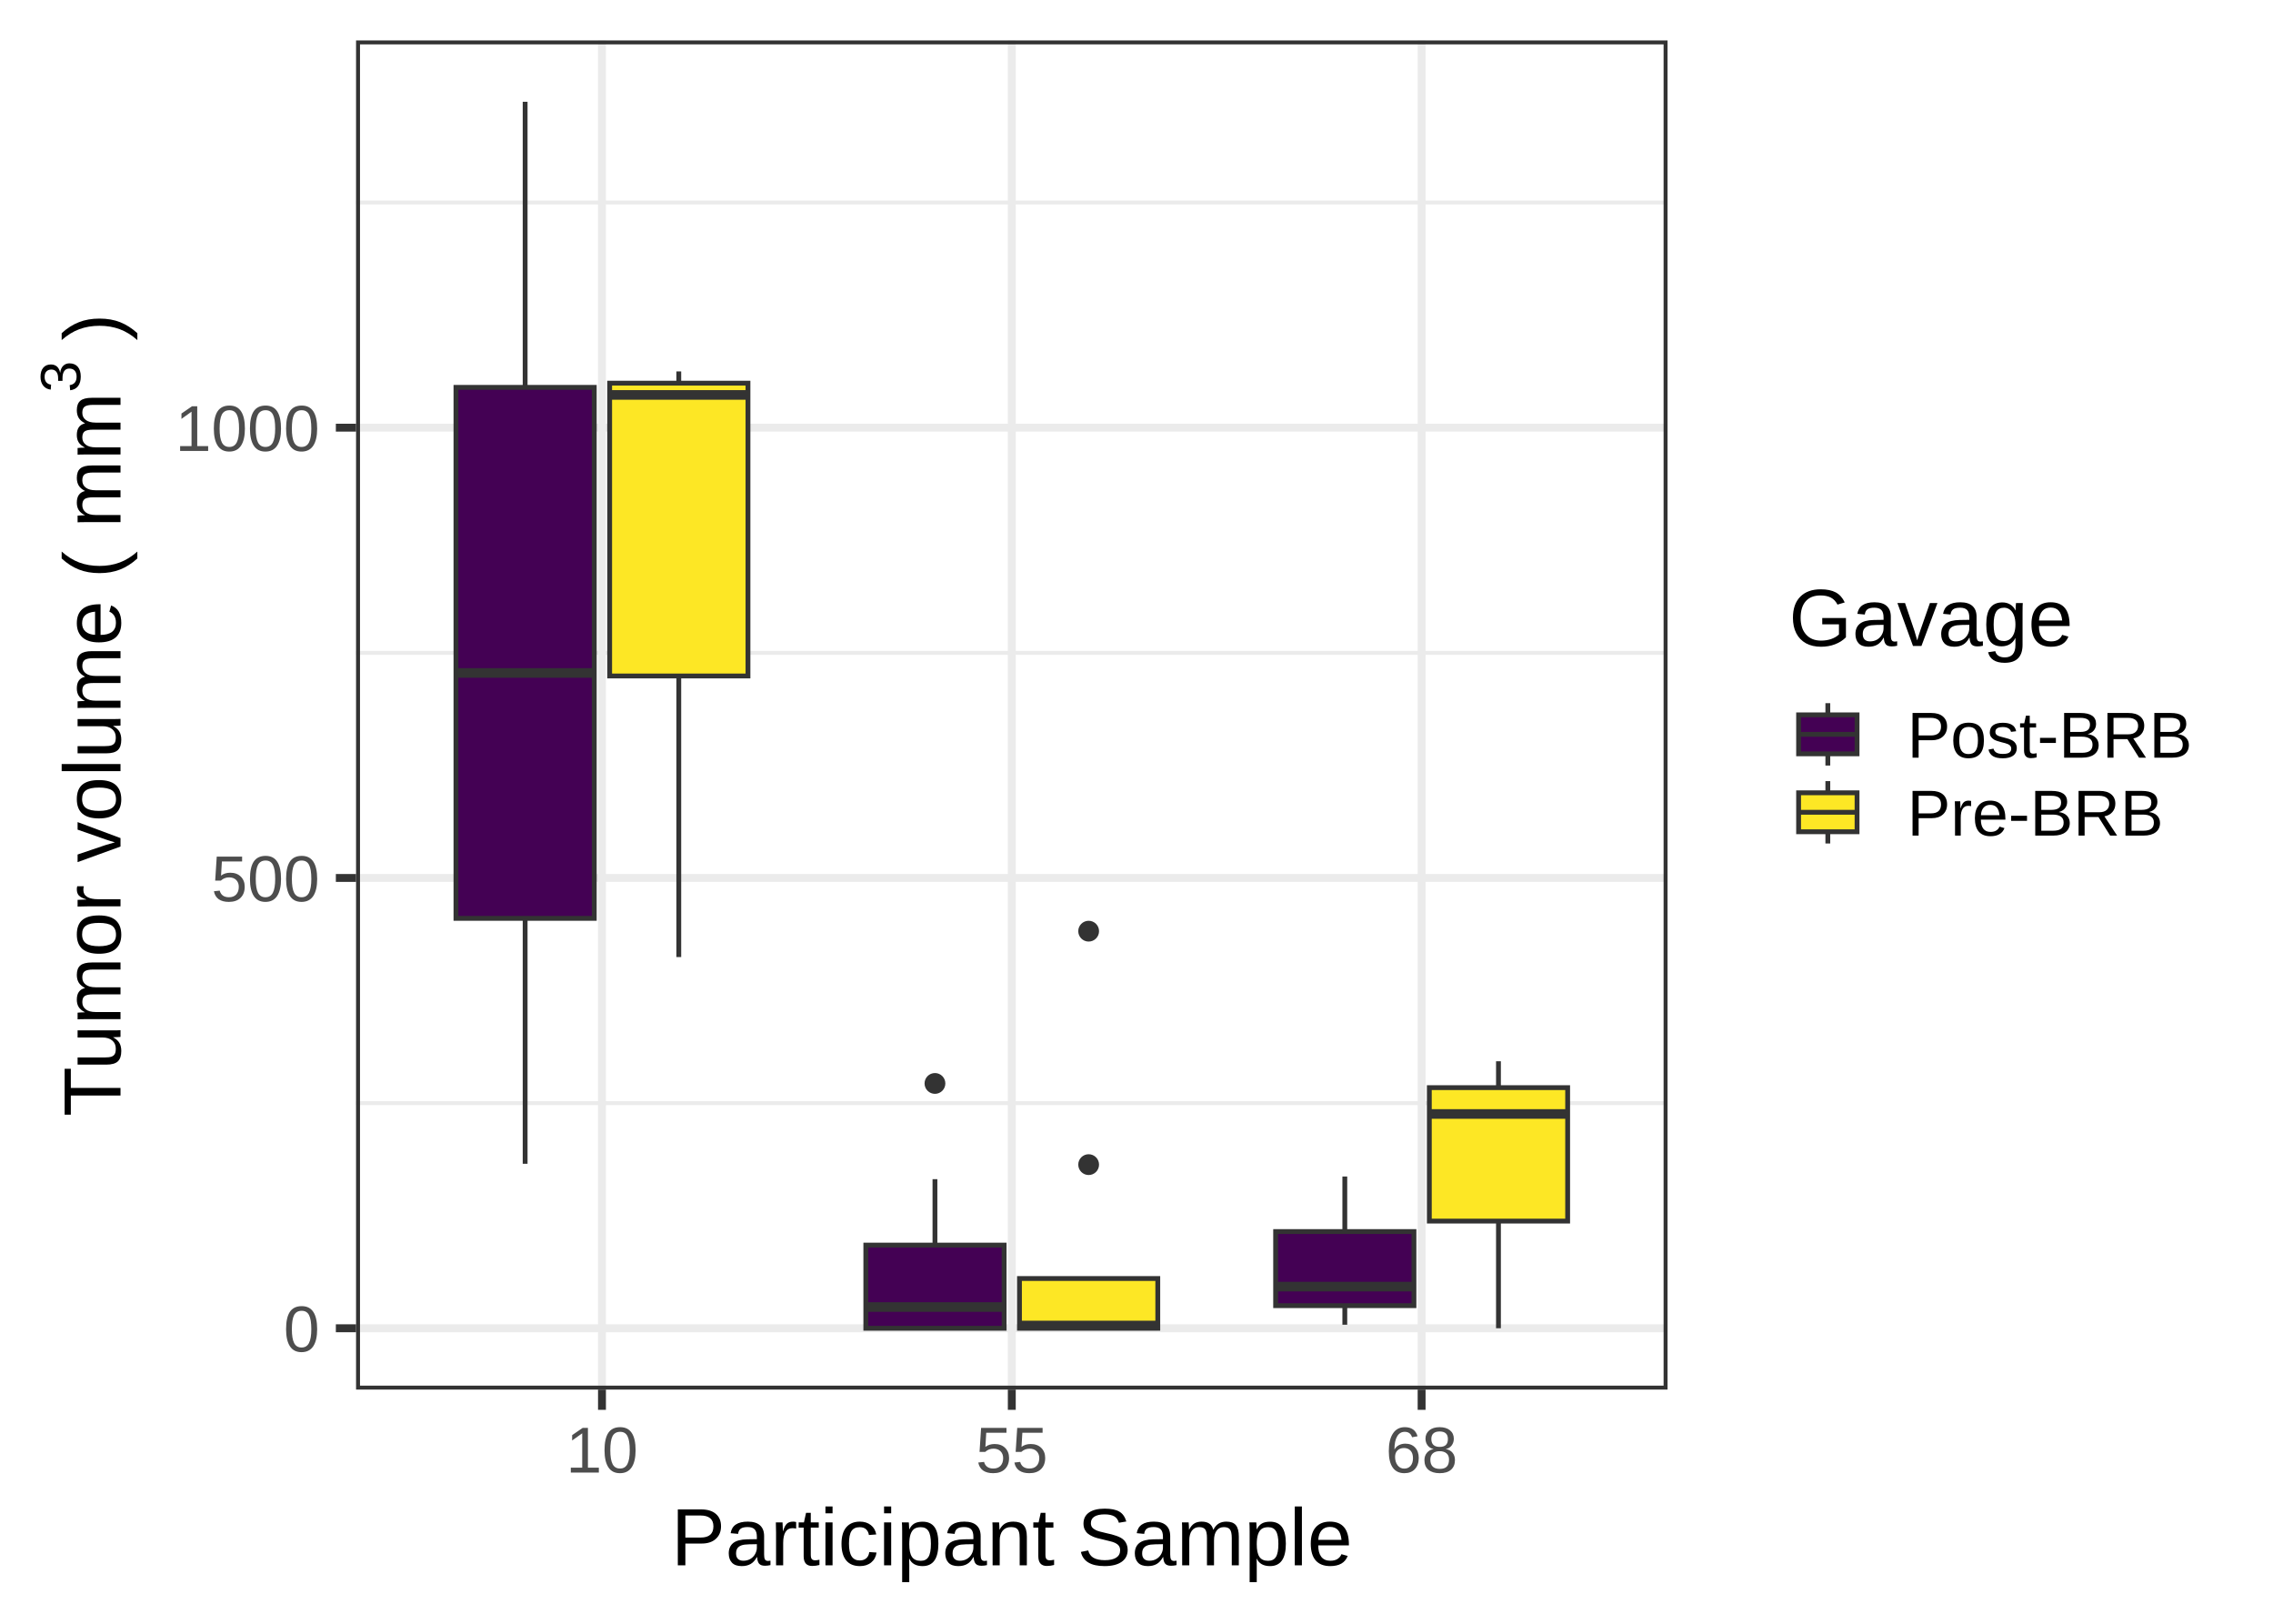
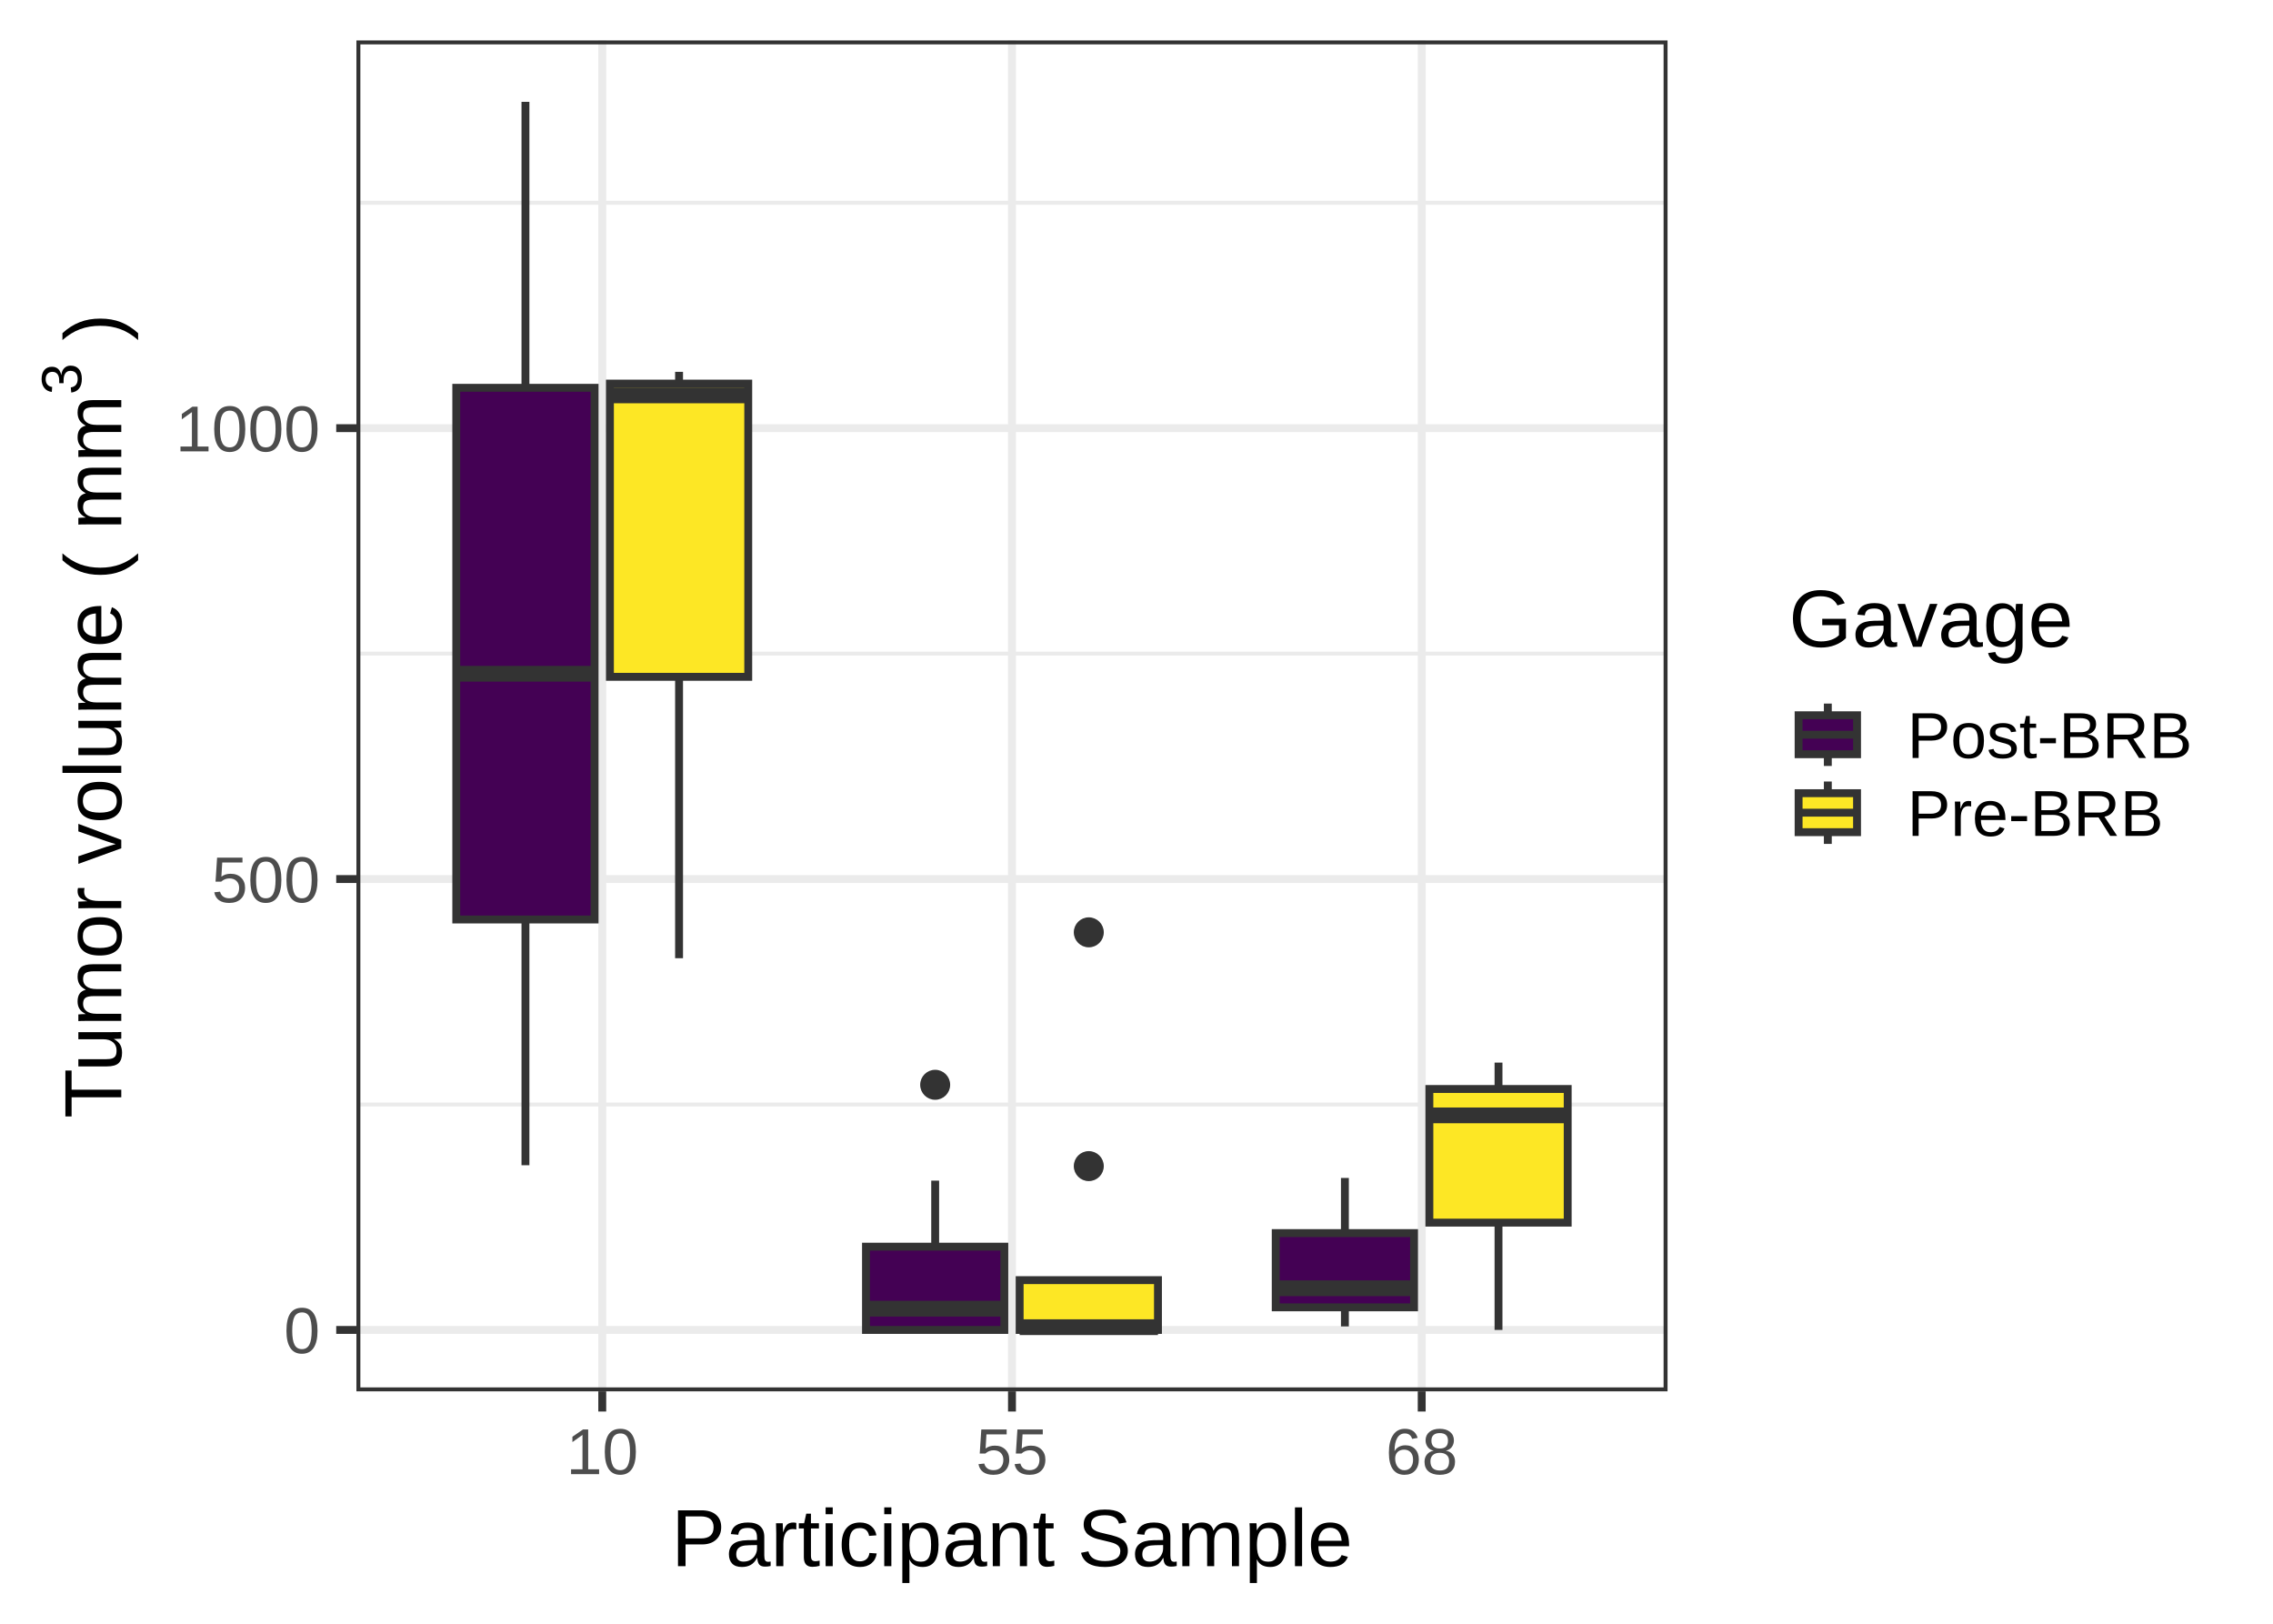
- <svg xmlns="http://www.w3.org/2000/svg" class="svglite" width="504.00pt" height="360.00pt" viewBox="0 0 504.00 360.00">
-   <defs>
-     <style type="text/css">
+ <svg xmlns="http://www.w3.org/2000/svg" width="504.00pt" height="360.00pt" viewBox="0 0 504.00 360.00">
+   <g class="svglite">
+     <defs>
+       <style type="text/css">
    .svglite line, .svglite polyline, .svglite polygon, .svglite path, .svglite rect, .svglite circle {
      fill: none;
      stroke: #000000;
      stroke-linecap: round;
      stroke-linejoin: round;
      stroke-miterlimit: 10.00;
    }
    .svglite text {
      white-space: pre;
    }
+     .svglite g.glyphgroup path {
+       fill: inherit;
+       stroke: none;
+     }
  </style>
-   </defs>
-   <rect width="100%" height="100%" style="stroke: none; fill: #FFFFFF;" />
-   <defs>
-     <clipPath id="cpMC4wMHw1MDQuMDB8MC4wMHwzNjAuMDA=">
-       <rect x="0.00" y="0.00" width="504.00" height="360.00" />
-     </clipPath>
-   </defs>
-   <g clip-path="url(#cpMC4wMHw1MDQuMDB8MC4wMHwzNjAuMDA=)">
-     <rect x="0.00" y="0.00" width="504.00" height="360.00" style="stroke-width: 1.75; stroke: #FFFFFF; fill: #FFFFFF;" />
-   </g>
-   <defs>
-     <clipPath id="cpNzguOTV8MzY5Ljc1fDguOTd8MzA4LjA4">
-       <rect x="78.95" y="8.97" width="290.80" height="299.12" />
-     </clipPath>
-   </defs>
-   <g clip-path="url(#cpNzguOTV8MzY5Ljc1fDguOTd8MzA4LjA4)">
-     <rect x="78.95" y="8.97" width="290.80" height="299.12" style="stroke-width: 1.75; stroke: none; fill: #FFFFFF;" />
-     <polyline points="78.95,244.57 369.75,244.57 " style="stroke-width: 0.87; stroke: #EBEBEB; stroke-linecap: butt;" />
-     <polyline points="78.95,144.74 369.75,144.74 " style="stroke-width: 0.87; stroke: #EBEBEB; stroke-linecap: butt;" />
-     <polyline points="78.95,44.90 369.75,44.90 " style="stroke-width: 0.87; stroke: #EBEBEB; stroke-linecap: butt;" />
-     <polyline points="78.95,294.49 369.75,294.49 " style="stroke-width: 1.75; stroke: #EBEBEB; stroke-linecap: butt;" />
-     <polyline points="78.95,194.65 369.75,194.65 " style="stroke-width: 1.75; stroke: #EBEBEB; stroke-linecap: butt;" />
-     <polyline points="78.95,94.82 369.75,94.82 " style="stroke-width: 1.75; stroke: #EBEBEB; stroke-linecap: butt;" />
-     <polyline points="133.48,308.08 133.48,8.97 " style="stroke-width: 1.75; stroke: #EBEBEB; stroke-linecap: butt;" />
-     <polyline points="224.35,308.08 224.35,8.97 " style="stroke-width: 1.75; stroke: #EBEBEB; stroke-linecap: butt;" />
-     <polyline points="315.22,308.08 315.22,8.97 " style="stroke-width: 1.75; stroke: #EBEBEB; stroke-linecap: butt;" />
-     <line x1="116.44" y1="85.88" x2="116.44" y2="22.56" style="stroke-width: 1.07; stroke: #333333; stroke-linecap: butt;" />
-     <line x1="116.44" y1="203.61" x2="116.44" y2="258.02" style="stroke-width: 1.07; stroke: #333333; stroke-linecap: butt;" />
-     <polygon points="101.10,85.88 101.10,203.61 131.77,203.61 131.77,85.88 101.10,85.88 " style="stroke-width: 1.07; stroke: #333333; stroke-linecap: butt; stroke-linejoin: miter; fill: #440154;" />
-     <line x1="101.10" y1="149.20" x2="131.77" y2="149.20" style="stroke-width: 2.13; stroke: #333333; stroke-linecap: butt; stroke-linejoin: miter;" />
-     <circle cx="207.31" cy="240.21" r="1.95" style="stroke-width: 0.71; stroke: #333333; fill: #333333;" />
-     <line x1="207.31" y1="276.05" x2="207.31" y2="261.44" style="stroke-width: 1.07; stroke: #333333; stroke-linecap: butt;" />
-     <line x1="207.31" y1="294.49" x2="207.31" y2="294.49" style="stroke-width: 1.07; stroke: #333333; stroke-linecap: butt;" />
-     <polygon points="191.98,276.05 191.98,294.49 222.65,294.49 222.65,276.05 191.98,276.05 " style="stroke-width: 1.07; stroke: #333333; stroke-linecap: butt; stroke-linejoin: miter; fill: #440154;" />
-     <line x1="191.98" y1="289.78" x2="222.65" y2="289.78" style="stroke-width: 2.13; stroke: #333333; stroke-linecap: butt; stroke-linejoin: miter;" />
-     <line x1="298.19" y1="273.05" x2="298.19" y2="260.84" style="stroke-width: 1.07; stroke: #333333; stroke-linecap: butt;" />
-     <line x1="298.19" y1="289.48" x2="298.19" y2="293.71" style="stroke-width: 1.07; stroke: #333333; stroke-linecap: butt;" />
-     <polygon points="282.85,273.05 282.85,289.48 313.52,289.48 313.52,273.05 282.85,273.05 " style="stroke-width: 1.07; stroke: #333333; stroke-linecap: butt; stroke-linejoin: miter; fill: #440154;" />
-     <line x1="282.85" y1="285.26" x2="313.52" y2="285.26" style="stroke-width: 2.13; stroke: #333333; stroke-linecap: butt; stroke-linejoin: miter;" />
-     <line x1="150.51" y1="84.95" x2="150.51" y2="82.34" style="stroke-width: 1.07; stroke: #333333; stroke-linecap: butt;" />
-     <line x1="150.51" y1="149.87" x2="150.51" y2="212.19" style="stroke-width: 1.07; stroke: #333333; stroke-linecap: butt;" />
-     <polygon points="135.18,84.95 135.18,149.87 165.85,149.87 165.85,84.95 135.18,84.95 " style="stroke-width: 1.07; stroke: #333333; stroke-linecap: butt; stroke-linejoin: miter; fill: #FDE725;" />
-     <line x1="135.18" y1="87.56" x2="165.85" y2="87.56" style="stroke-width: 2.13; stroke: #333333; stroke-linecap: butt; stroke-linejoin: miter;" />
-     <circle cx="241.39" cy="206.45" r="1.95" style="stroke-width: 0.71; stroke: #333333; fill: #333333;" />
-     <circle cx="241.39" cy="258.21" r="1.95" style="stroke-width: 0.71; stroke: #333333; fill: #333333;" />
-     <line x1="241.39" y1="283.46" x2="241.39" y2="283.46" style="stroke-width: 1.07; stroke: #333333; stroke-linecap: butt;" />
-     <line x1="241.39" y1="294.49" x2="241.39" y2="294.49" style="stroke-width: 1.07; stroke: #333333; stroke-linecap: butt;" />
-     <polygon points="226.05,283.46 226.05,294.49 256.72,294.49 256.72,283.46 226.05,283.46 " style="stroke-width: 1.07; stroke: #333333; stroke-linecap: butt; stroke-linejoin: miter; fill: #FDE725;" />
-     <line x1="226.05" y1="293.88" x2="256.72" y2="293.88" style="stroke-width: 2.13; stroke: #333333; stroke-linecap: butt; stroke-linejoin: miter;" />
-     <line x1="332.26" y1="241.14" x2="332.26" y2="235.29" style="stroke-width: 1.07; stroke: #333333; stroke-linecap: butt;" />
-     <line x1="332.26" y1="270.73" x2="332.26" y2="294.49" style="stroke-width: 1.07; stroke: #333333; stroke-linecap: butt;" />
-     <polygon points="316.93,241.14 316.93,270.73 347.60,270.73 347.60,241.14 316.93,241.14 " style="stroke-width: 1.07; stroke: #333333; stroke-linecap: butt; stroke-linejoin: miter; fill: #FDE725;" />
-     <line x1="316.93" y1="246.98" x2="347.60" y2="246.98" style="stroke-width: 2.13; stroke: #333333; stroke-linecap: butt; stroke-linejoin: miter;" />
-     <rect x="78.95" y="8.97" width="290.80" height="299.12" style="stroke-width: 1.75; stroke: #333333;" />
-   </g>
-   <g clip-path="url(#cpMC4wMHw1MDQuMDB8MC4wMHwzNjAuMDA=)">
-     <text x="70.88" y="299.65" text-anchor="end" style="font-size: 14.40px;fill: #4D4D4D; font-family: &quot;Arial&quot;;" textLength="8.01px" lengthAdjust="spacingAndGlyphs">0</text>
-     <text x="70.88" y="199.82" text-anchor="end" style="font-size: 14.40px;fill: #4D4D4D; font-family: &quot;Arial&quot;;" textLength="24.02px" lengthAdjust="spacingAndGlyphs">500</text>
-     <text x="70.88" y="99.98" text-anchor="end" style="font-size: 14.40px;fill: #4D4D4D; font-family: &quot;Arial&quot;;" textLength="32.03px" lengthAdjust="spacingAndGlyphs">1000</text>
-     <polyline points="74.47,294.49 78.95,294.49 " style="stroke-width: 1.75; stroke: #333333; stroke-linecap: butt;" />
-     <polyline points="74.47,194.65 78.95,194.65 " style="stroke-width: 1.75; stroke: #333333; stroke-linecap: butt;" />
-     <polyline points="74.47,94.82 78.95,94.82 " style="stroke-width: 1.75; stroke: #333333; stroke-linecap: butt;" />
-     <polyline points="133.48,312.57 133.48,308.08 " style="stroke-width: 1.75; stroke: #333333; stroke-linecap: butt;" />
-     <polyline points="224.35,312.57 224.35,308.08 " style="stroke-width: 1.75; stroke: #333333; stroke-linecap: butt;" />
-     <polyline points="315.22,312.57 315.22,308.08 " style="stroke-width: 1.75; stroke: #333333; stroke-linecap: butt;" />
-     <text x="133.48" y="326.48" text-anchor="middle" style="font-size: 14.40px;fill: #4D4D4D; font-family: &quot;Arial&quot;;" textLength="16.01px" lengthAdjust="spacingAndGlyphs">10</text>
-     <text x="224.35" y="326.48" text-anchor="middle" style="font-size: 14.40px;fill: #4D4D4D; font-family: &quot;Arial&quot;;" textLength="16.01px" lengthAdjust="spacingAndGlyphs">55</text>
-     <text x="315.22" y="326.48" text-anchor="middle" style="font-size: 14.40px;fill: #4D4D4D; font-family: &quot;Arial&quot;;" textLength="16.01px" lengthAdjust="spacingAndGlyphs">68</text>
-     <text x="224.35" y="347.05" text-anchor="middle" style="font-size: 18.00px; font-family: &quot;Arial&quot;;" textLength="151.06px" lengthAdjust="spacingAndGlyphs">Participant Sample</text>
-     <text transform="translate(26.72,247.54) rotate(-90)" style="font-size: 18.00px; font-family: &quot;Arial&quot;;" textLength="126.03px" lengthAdjust="spacingAndGlyphs">Tumor volume (</text>
-     <text transform="translate(26.72,121.51) rotate(-90)" style="font-size: 18.00px; font-family: &quot;Symbol&quot;;" textLength="4.50px" lengthAdjust="spacingAndGlyphs"> </text>
-     <text transform="translate(26.72,117.01) rotate(-90)" style="font-size: 18.00px; font-family: &quot;Arial&quot;;" textLength="15.00px" lengthAdjust="spacingAndGlyphs">m</text>
-     <text transform="translate(26.72,102.01) rotate(-90)" style="font-size: 18.00px; font-family: &quot;Arial&quot;;" textLength="15.00px" lengthAdjust="spacingAndGlyphs">m</text>
-     <text transform="translate(17.78,87.01) rotate(-90)" style="font-size: 12.60px; font-family: &quot;Arial&quot;;" textLength="7.01px" lengthAdjust="spacingAndGlyphs">3</text>
-     <text transform="translate(26.72,80.01) rotate(-90)" style="font-size: 18.00px; font-family: &quot;Symbol&quot;;" textLength="4.50px" lengthAdjust="spacingAndGlyphs"> </text>
-     <text transform="translate(26.72,75.51) rotate(-90)" style="font-size: 18.00px; font-family: &quot;Arial&quot;;" textLength="6.00px" lengthAdjust="spacingAndGlyphs">)</text>
-     <rect x="387.68" y="119.35" width="107.35" height="78.35" style="stroke-width: 1.75; stroke: none; fill: #FFFFFF;" />
-     <text x="396.65" y="143.22" style="font-size: 18.00px; font-family: &quot;Arial&quot;;" textLength="63.04px" lengthAdjust="spacingAndGlyphs">Gavage</text>
-     <rect x="396.65" y="154.17" width="17.28" height="17.28" style="stroke-width: 1.75; stroke: none; fill: #FFFFFF;" />
-     <polyline points="405.29,169.73 405.29,167.13 " style="stroke-width: 1.07; stroke: #333333; stroke-linecap: butt; stroke-linejoin: miter;" />
-     <polyline points="405.29,158.49 405.29,155.90 " style="stroke-width: 1.07; stroke: #333333; stroke-linecap: butt; stroke-linejoin: miter;" />
-     <rect x="398.81" y="158.49" width="12.96" height="8.64" style="stroke-width: 1.07; stroke: #333333; stroke-linecap: butt; stroke-linejoin: miter; fill: #440154;" />
-     <polyline points="398.81,162.81 411.77,162.81 " style="stroke-width: 1.07; stroke: #333333; stroke-linecap: butt; stroke-linejoin: miter;" />
-     <rect x="396.65" y="171.45" width="17.28" height="17.28" style="stroke-width: 1.75; stroke: none; fill: #FFFFFF;" />
-     <polyline points="405.29,187.01 405.29,184.41 " style="stroke-width: 1.07; stroke: #333333; stroke-linecap: butt; stroke-linejoin: miter;" />
-     <polyline points="405.29,175.77 405.29,173.18 " style="stroke-width: 1.07; stroke: #333333; stroke-linecap: butt; stroke-linejoin: miter;" />
-     <rect x="398.81" y="175.77" width="12.96" height="8.64" style="stroke-width: 1.07; stroke: #333333; stroke-linecap: butt; stroke-linejoin: miter; fill: #FDE725;" />
-     <polyline points="398.81,180.09 411.77,180.09 " style="stroke-width: 1.07; stroke: #333333; stroke-linecap: butt; stroke-linejoin: miter;" />
-     <text x="422.89" y="167.98" style="font-size: 14.40px; font-family: &quot;Arial&quot;;" textLength="63.17px" lengthAdjust="spacingAndGlyphs">Post-BRB</text>
-     <text x="422.89" y="185.26" style="font-size: 14.40px; font-family: &quot;Arial&quot;;" textLength="56.78px" lengthAdjust="spacingAndGlyphs">Pre-BRB</text>
+     </defs>
+     <rect width="100%" height="100%" style="stroke: none; fill: #FFFFFF;" />
+     <defs>
+       <clipPath id="cpMC4wMHw1MDQuMDB8MC4wMHwzNjAuMDA=">
+         <rect x="0.00" y="0.00" width="504.00" height="360.00" />
+       </clipPath>
+     </defs>
+     <g clip-path="url(#cpMC4wMHw1MDQuMDB8MC4wMHwzNjAuMDA=)">
+       <rect x="0.00" y="0.00" width="504.00" height="360.00" style="stroke-width: 1.75; stroke: #FFFFFF; fill: #FFFFFF;" />
+     </g>
+     <defs>
+       <clipPath id="cpNzkuMDN8MzY5Ljc1fDguOTd8MzA4LjQ3">
+         <rect x="79.03" y="8.97" width="290.72" height="299.50" />
+       </clipPath>
+     </defs>
+     <g clip-path="url(#cpNzkuMDN8MzY5Ljc1fDguOTd8MzA4LjQ3)">
+       <rect x="79.03" y="8.97" width="290.72" height="299.50" style="stroke-width: 1.75; stroke: none; fill: #FFFFFF;" />
+       <polyline points="79.03,244.88 369.75,244.88 " style="stroke-width: 0.87; stroke: #EBEBEB; stroke-linecap: butt;" />
+       <polyline points="79.03,144.91 369.75,144.91 " style="stroke-width: 0.87; stroke: #EBEBEB; stroke-linecap: butt;" />
+       <polyline points="79.03,44.95 369.75,44.95 " style="stroke-width: 0.87; stroke: #EBEBEB; stroke-linecap: butt;" />
+       <polyline points="79.03,294.86 369.75,294.86 " style="stroke-width: 1.75; stroke: #EBEBEB; stroke-linecap: butt;" />
+       <polyline points="79.03,194.89 369.75,194.89 " style="stroke-width: 1.75; stroke: #EBEBEB; stroke-linecap: butt;" />
+       <polyline points="79.03,94.93 369.75,94.93 " style="stroke-width: 1.75; stroke: #EBEBEB; stroke-linecap: butt;" />
+       <polyline points="133.54,308.47 133.54,8.97 " style="stroke-width: 1.75; stroke: #EBEBEB; stroke-linecap: butt;" />
+       <polyline points="224.39,308.47 224.39,8.97 " style="stroke-width: 1.75; stroke: #EBEBEB; stroke-linecap: butt;" />
+       <polyline points="315.24,308.47 315.24,8.97 " style="stroke-width: 1.75; stroke: #EBEBEB; stroke-linecap: butt;" />
+       <line x1="116.51" y1="85.98" x2="116.51" y2="22.58" style="stroke-width: 1.75; stroke: #333333; stroke-linecap: butt;" />
+       <line x1="116.51" y1="203.86" x2="116.51" y2="258.34" style="stroke-width: 1.75; stroke: #333333; stroke-linecap: butt;" />
+       <polygon points="101.17,85.98 101.17,203.86 131.84,203.86 131.84,85.98 101.17,85.98 " style="stroke-width: 1.75; stroke: #333333; stroke-linecap: butt; stroke-linejoin: miter; fill: #440154;" />
+       <line x1="101.17" y1="149.38" x2="131.84" y2="149.38" style="stroke-width: 3.49; stroke: #333333; stroke-linecap: butt; stroke-linejoin: miter;" />
+       <circle cx="207.36" cy="240.51" r="2.97" style="stroke-width: 0.71; stroke: #333333; fill: #333333;" />
+       <line x1="207.36" y1="276.40" x2="207.36" y2="261.76" style="stroke-width: 1.75; stroke: #333333; stroke-linecap: butt;" />
+       <line x1="207.36" y1="294.86" x2="207.36" y2="294.86" style="stroke-width: 1.75; stroke: #333333; stroke-linecap: butt;" />
+       <polygon points="192.02,276.40 192.02,294.86 222.69,294.86 222.69,276.40 192.02,276.40 " style="stroke-width: 1.75; stroke: #333333; stroke-linecap: butt; stroke-linejoin: miter; fill: #440154;" />
+       <line x1="192.02" y1="290.15" x2="222.69" y2="290.15" style="stroke-width: 3.49; stroke: #333333; stroke-linecap: butt; stroke-linejoin: miter;" />
+       <line x1="298.21" y1="273.39" x2="298.21" y2="261.16" style="stroke-width: 1.75; stroke: #333333; stroke-linecap: butt;" />
+       <line x1="298.21" y1="289.85" x2="298.21" y2="294.08" style="stroke-width: 1.75; stroke: #333333; stroke-linecap: butt;" />
+       <polygon points="282.87,273.39 282.87,289.85 313.54,289.85 313.54,273.39 282.87,273.39 " style="stroke-width: 1.75; stroke: #333333; stroke-linecap: butt; stroke-linejoin: miter; fill: #440154;" />
+       <line x1="282.87" y1="285.62" x2="313.54" y2="285.62" style="stroke-width: 3.49; stroke: #333333; stroke-linecap: butt; stroke-linejoin: miter;" />
+       <line x1="150.57" y1="85.05" x2="150.57" y2="82.44" style="stroke-width: 1.75; stroke: #333333; stroke-linecap: butt;" />
+       <line x1="150.57" y1="150.06" x2="150.57" y2="212.45" style="stroke-width: 1.75; stroke: #333333; stroke-linecap: butt;" />
+       <polygon points="135.24,85.05 135.24,150.06 165.91,150.06 165.91,85.05 135.24,85.05 " style="stroke-width: 1.75; stroke: #333333; stroke-linecap: butt; stroke-linejoin: miter; fill: #FDE725;" />
+       <line x1="135.24" y1="87.66" x2="165.91" y2="87.66" style="stroke-width: 3.49; stroke: #333333; stroke-linecap: butt; stroke-linejoin: miter;" />
+       <circle cx="241.42" cy="206.71" r="2.97" style="stroke-width: 0.71; stroke: #333333; fill: #333333;" />
+       <circle cx="241.42" cy="258.54" r="2.97" style="stroke-width: 0.71; stroke: #333333; fill: #333333;" />
+       <line x1="241.42" y1="283.82" x2="241.42" y2="283.82" style="stroke-width: 1.75; stroke: #333333; stroke-linecap: butt;" />
+       <line x1="241.42" y1="294.86" x2="241.42" y2="294.86" style="stroke-width: 1.75; stroke: #333333; stroke-linecap: butt;" />
+       <polygon points="226.09,283.82 226.09,294.86 256.76,294.86 256.76,283.82 226.09,283.82 " style="stroke-width: 1.75; stroke: #333333; stroke-linecap: butt; stroke-linejoin: miter; fill: #FDE725;" />
+       <line x1="226.09" y1="294.25" x2="256.76" y2="294.25" style="stroke-width: 3.49; stroke: #333333; stroke-linecap: butt; stroke-linejoin: miter;" />
+       <line x1="332.27" y1="241.44" x2="332.27" y2="235.59" style="stroke-width: 1.75; stroke: #333333; stroke-linecap: butt;" />
+       <line x1="332.27" y1="271.07" x2="332.27" y2="294.86" style="stroke-width: 1.75; stroke: #333333; stroke-linecap: butt;" />
+       <polygon points="316.94,241.44 316.94,271.07 347.61,271.07 347.61,241.44 316.94,241.44 " style="stroke-width: 1.75; stroke: #333333; stroke-linecap: butt; stroke-linejoin: miter; fill: #FDE725;" />
+       <line x1="316.94" y1="247.29" x2="347.61" y2="247.29" style="stroke-width: 3.49; stroke: #333333; stroke-linecap: butt; stroke-linejoin: miter;" />
+       <rect x="79.03" y="8.97" width="290.72" height="299.50" style="stroke-width: 1.75; stroke: #333333;" />
+     </g>
+     <g clip-path="url(#cpMC4wMHw1MDQuMDB8MC4wMHwzNjAuMDA=)">
+       <text x="70.96" y="300.01" text-anchor="end" style="font-size: 14.40px;fill: #4D4D4D; font-family: &quot;Arial&quot;;" textLength="8.00px" lengthAdjust="spacingAndGlyphs">0</text>
+       <text x="70.96" y="200.05" text-anchor="end" style="font-size: 14.40px;fill: #4D4D4D; font-family: &quot;Arial&quot;;" textLength="24.00px" lengthAdjust="spacingAndGlyphs">500</text>
+       <text x="70.96" y="100.08" text-anchor="end" style="font-size: 14.40px;fill: #4D4D4D; font-family: &quot;Arial&quot;;" textLength="32.00px" lengthAdjust="spacingAndGlyphs">1000</text>
+       <polyline points="74.55,294.86 79.03,294.86 " style="stroke-width: 1.75; stroke: #333333; stroke-linecap: butt;" />
+       <polyline points="74.55,194.89 79.03,194.89 " style="stroke-width: 1.75; stroke: #333333; stroke-linecap: butt;" />
+       <polyline points="74.55,94.93 79.03,94.93 " style="stroke-width: 1.75; stroke: #333333; stroke-linecap: butt;" />
+       <polyline points="133.54,312.95 133.54,308.47 " style="stroke-width: 1.75; stroke: #333333; stroke-linecap: butt;" />
+       <polyline points="224.39,312.95 224.39,308.47 " style="stroke-width: 1.75; stroke: #333333; stroke-linecap: butt;" />
+       <polyline points="315.24,312.95 315.24,308.47 " style="stroke-width: 1.75; stroke: #333333; stroke-linecap: butt;" />
+       <text x="133.54" y="326.84" text-anchor="middle" style="font-size: 14.40px;fill: #4D4D4D; font-family: &quot;Arial&quot;;" textLength="16.00px" lengthAdjust="spacingAndGlyphs">10</text>
+       <text x="224.39" y="326.84" text-anchor="middle" style="font-size: 14.40px;fill: #4D4D4D; font-family: &quot;Arial&quot;;" textLength="16.00px" lengthAdjust="spacingAndGlyphs">55</text>
+       <text x="315.24" y="326.84" text-anchor="middle" style="font-size: 14.40px;fill: #4D4D4D; font-family: &quot;Arial&quot;;" textLength="16.00px" lengthAdjust="spacingAndGlyphs">68</text>
+       <text x="224.39" y="347.24" text-anchor="middle" style="font-size: 18.00px; font-family: &quot;Arial&quot;;" textLength="151.11px" lengthAdjust="spacingAndGlyphs">Participant Sample</text>
+       <text transform="translate(26.89,247.93) rotate(-90)" style="font-size: 18.00px; font-family: &quot;Arial&quot;;" textLength="125.41px" lengthAdjust="spacingAndGlyphs">Tumor volume (</text>
+       <text transform="translate(26.89,122.52) rotate(-90)" style="font-size: 18.00px; font-family: &quot;Arial&quot;;" textLength="5.00px" lengthAdjust="spacingAndGlyphs"> </text>
+       <text transform="translate(26.89,117.51) rotate(-90)" style="font-size: 18.00px; font-family: &quot;Arial&quot;;" textLength="15.00px" lengthAdjust="spacingAndGlyphs">m</text>
+       <text transform="translate(26.89,102.52) rotate(-90)" style="font-size: 18.00px; font-family: &quot;Arial&quot;;" textLength="15.00px" lengthAdjust="spacingAndGlyphs">m</text>
+       <text transform="translate(18.02,87.52) rotate(-90)" style="font-size: 12.60px; font-family: &quot;Arial&quot;;" textLength="7.00px" lengthAdjust="spacingAndGlyphs">3</text>
+       <text transform="translate(26.89,80.51) rotate(-90)" style="font-size: 18.00px; font-family: &quot;Arial&quot;;" textLength="5.00px" lengthAdjust="spacingAndGlyphs"> </text>
+       <text transform="translate(26.89,75.51) rotate(-90)" style="font-size: 18.00px; font-family: &quot;Arial&quot;;" textLength="6.00px" lengthAdjust="spacingAndGlyphs">)</text>
+       <rect x="387.68" y="119.65" width="107.35" height="78.14" style="stroke-width: 1.75; stroke: none; fill: #FFFFFF;" />
+       <text x="396.65" y="143.40" style="font-size: 18.00px; font-family: &quot;Arial&quot;;" textLength="63.06px" lengthAdjust="spacingAndGlyphs">Gavage</text>
+       <rect x="396.65" y="154.26" width="17.28" height="17.28" style="stroke-width: 1.75; stroke: none; fill: #FFFFFF;" />
+       <polyline points="405.29,169.82 405.29,167.22 " style="stroke-width: 1.75; stroke: #333333; stroke-linecap: butt; stroke-linejoin: miter;" />
+       <polyline points="405.29,158.58 405.29,155.99 " style="stroke-width: 1.75; stroke: #333333; stroke-linecap: butt; stroke-linejoin: miter;" />
+       <rect x="398.81" y="158.58" width="12.96" height="8.64" style="stroke-width: 1.75; stroke: #333333; stroke-linecap: butt; stroke-linejoin: miter; fill: #440154;" />
+       <polyline points="398.81,162.90 411.77,162.90 " style="stroke-width: 1.75; stroke: #333333; stroke-linecap: butt; stroke-linejoin: miter;" />
+       <polyline points="405.29,169.82 405.29,169.82 " style="stroke-width: 1.75; stroke: #333333; stroke-linecap: butt; stroke-linejoin: miter;" />
+       <polyline points="405.29,155.99 405.29,155.99 " style="stroke-width: 1.75; stroke: #333333; stroke-linecap: butt; stroke-linejoin: miter;" />
+       <rect x="396.65" y="171.54" width="17.28" height="17.28" style="stroke-width: 1.75; stroke: none; fill: #FFFFFF;" />
+       <polyline points="405.29,187.10 405.29,184.50 " style="stroke-width: 1.75; stroke: #333333; stroke-linecap: butt; stroke-linejoin: miter;" />
+       <polyline points="405.29,175.86 405.29,173.27 " style="stroke-width: 1.75; stroke: #333333; stroke-linecap: butt; stroke-linejoin: miter;" />
+       <rect x="398.81" y="175.86" width="12.96" height="8.64" style="stroke-width: 1.75; stroke: #333333; stroke-linecap: butt; stroke-linejoin: miter; fill: #FDE725;" />
+       <polyline points="398.81,180.18 411.77,180.18 " style="stroke-width: 1.75; stroke: #333333; stroke-linecap: butt; stroke-linejoin: miter;" />
+       <polyline points="405.29,187.10 405.29,187.10 " style="stroke-width: 1.75; stroke: #333333; stroke-linecap: butt; stroke-linejoin: miter;" />
+       <polyline points="405.29,173.27 405.29,173.27 " style="stroke-width: 1.75; stroke: #333333; stroke-linecap: butt; stroke-linejoin: miter;" />
+       <text x="422.90" y="168.05" style="font-size: 14.40px; font-family: &quot;Arial&quot;;" textLength="63.17px" lengthAdjust="spacingAndGlyphs">Post-BRB</text>
+       <text x="422.90" y="185.33" style="font-size: 14.40px; font-family: &quot;Arial&quot;;" textLength="56.77px" lengthAdjust="spacingAndGlyphs">Pre-BRB</text>
+     </g>
  </g>
</svg>
